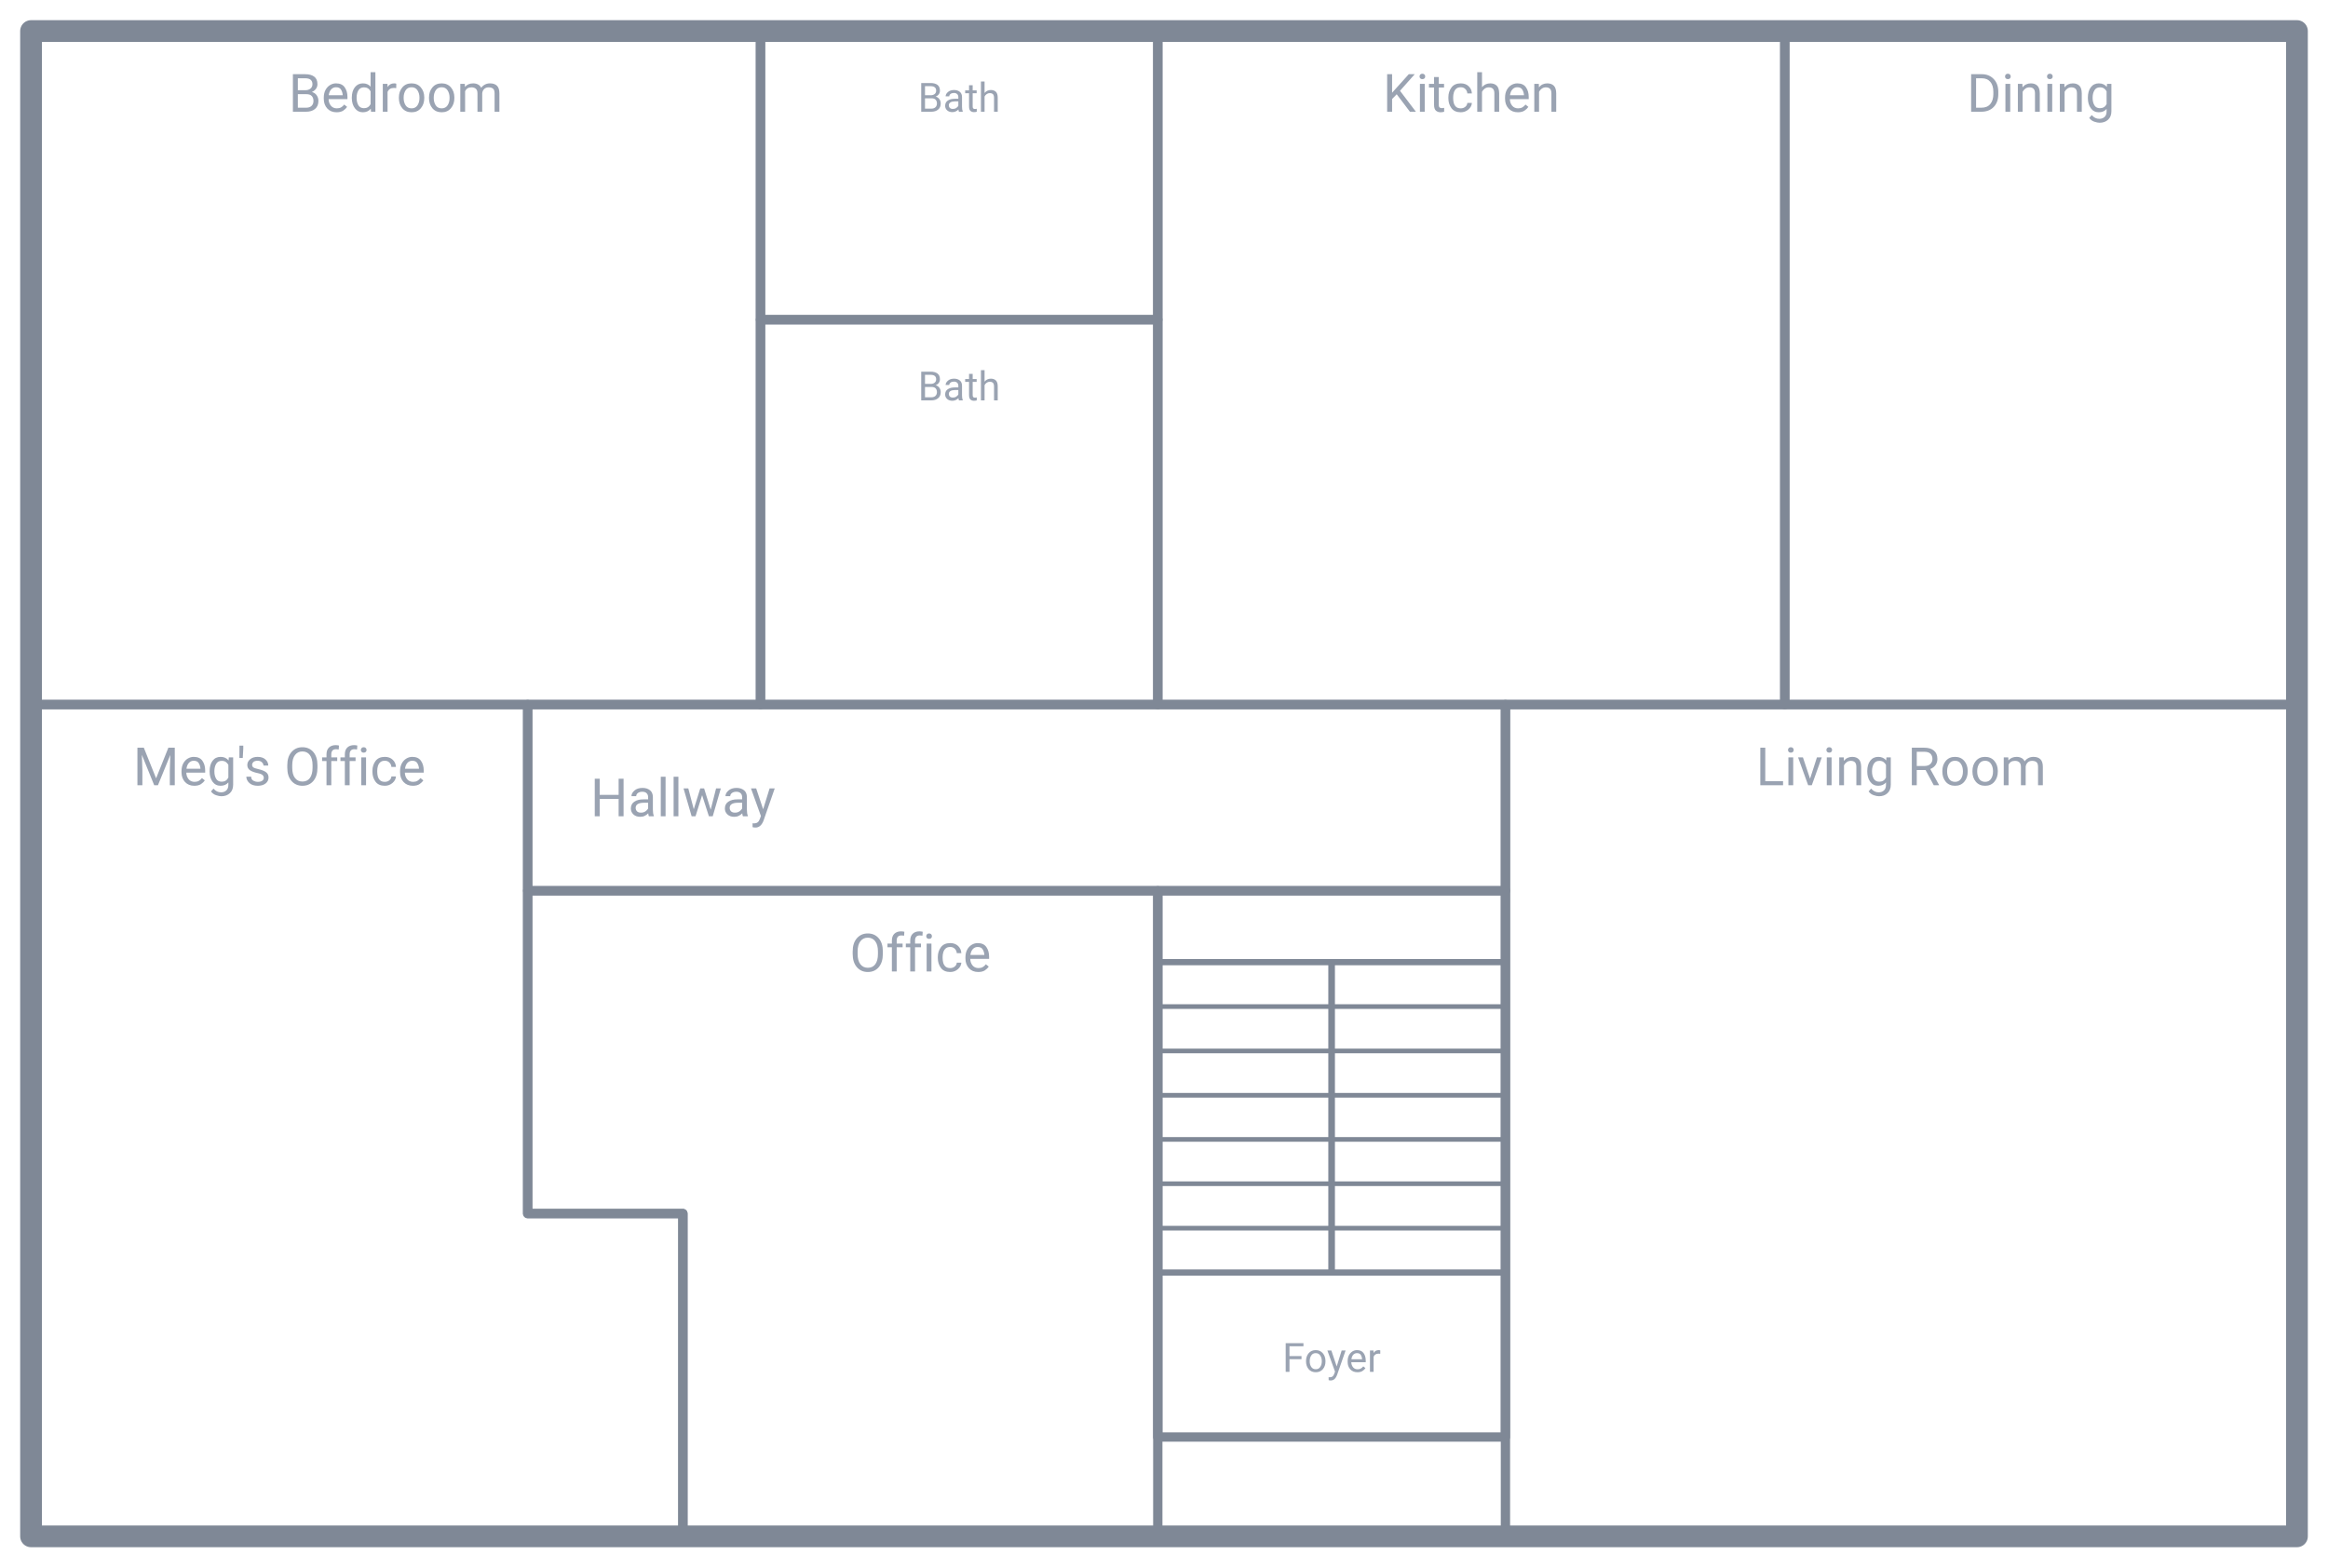
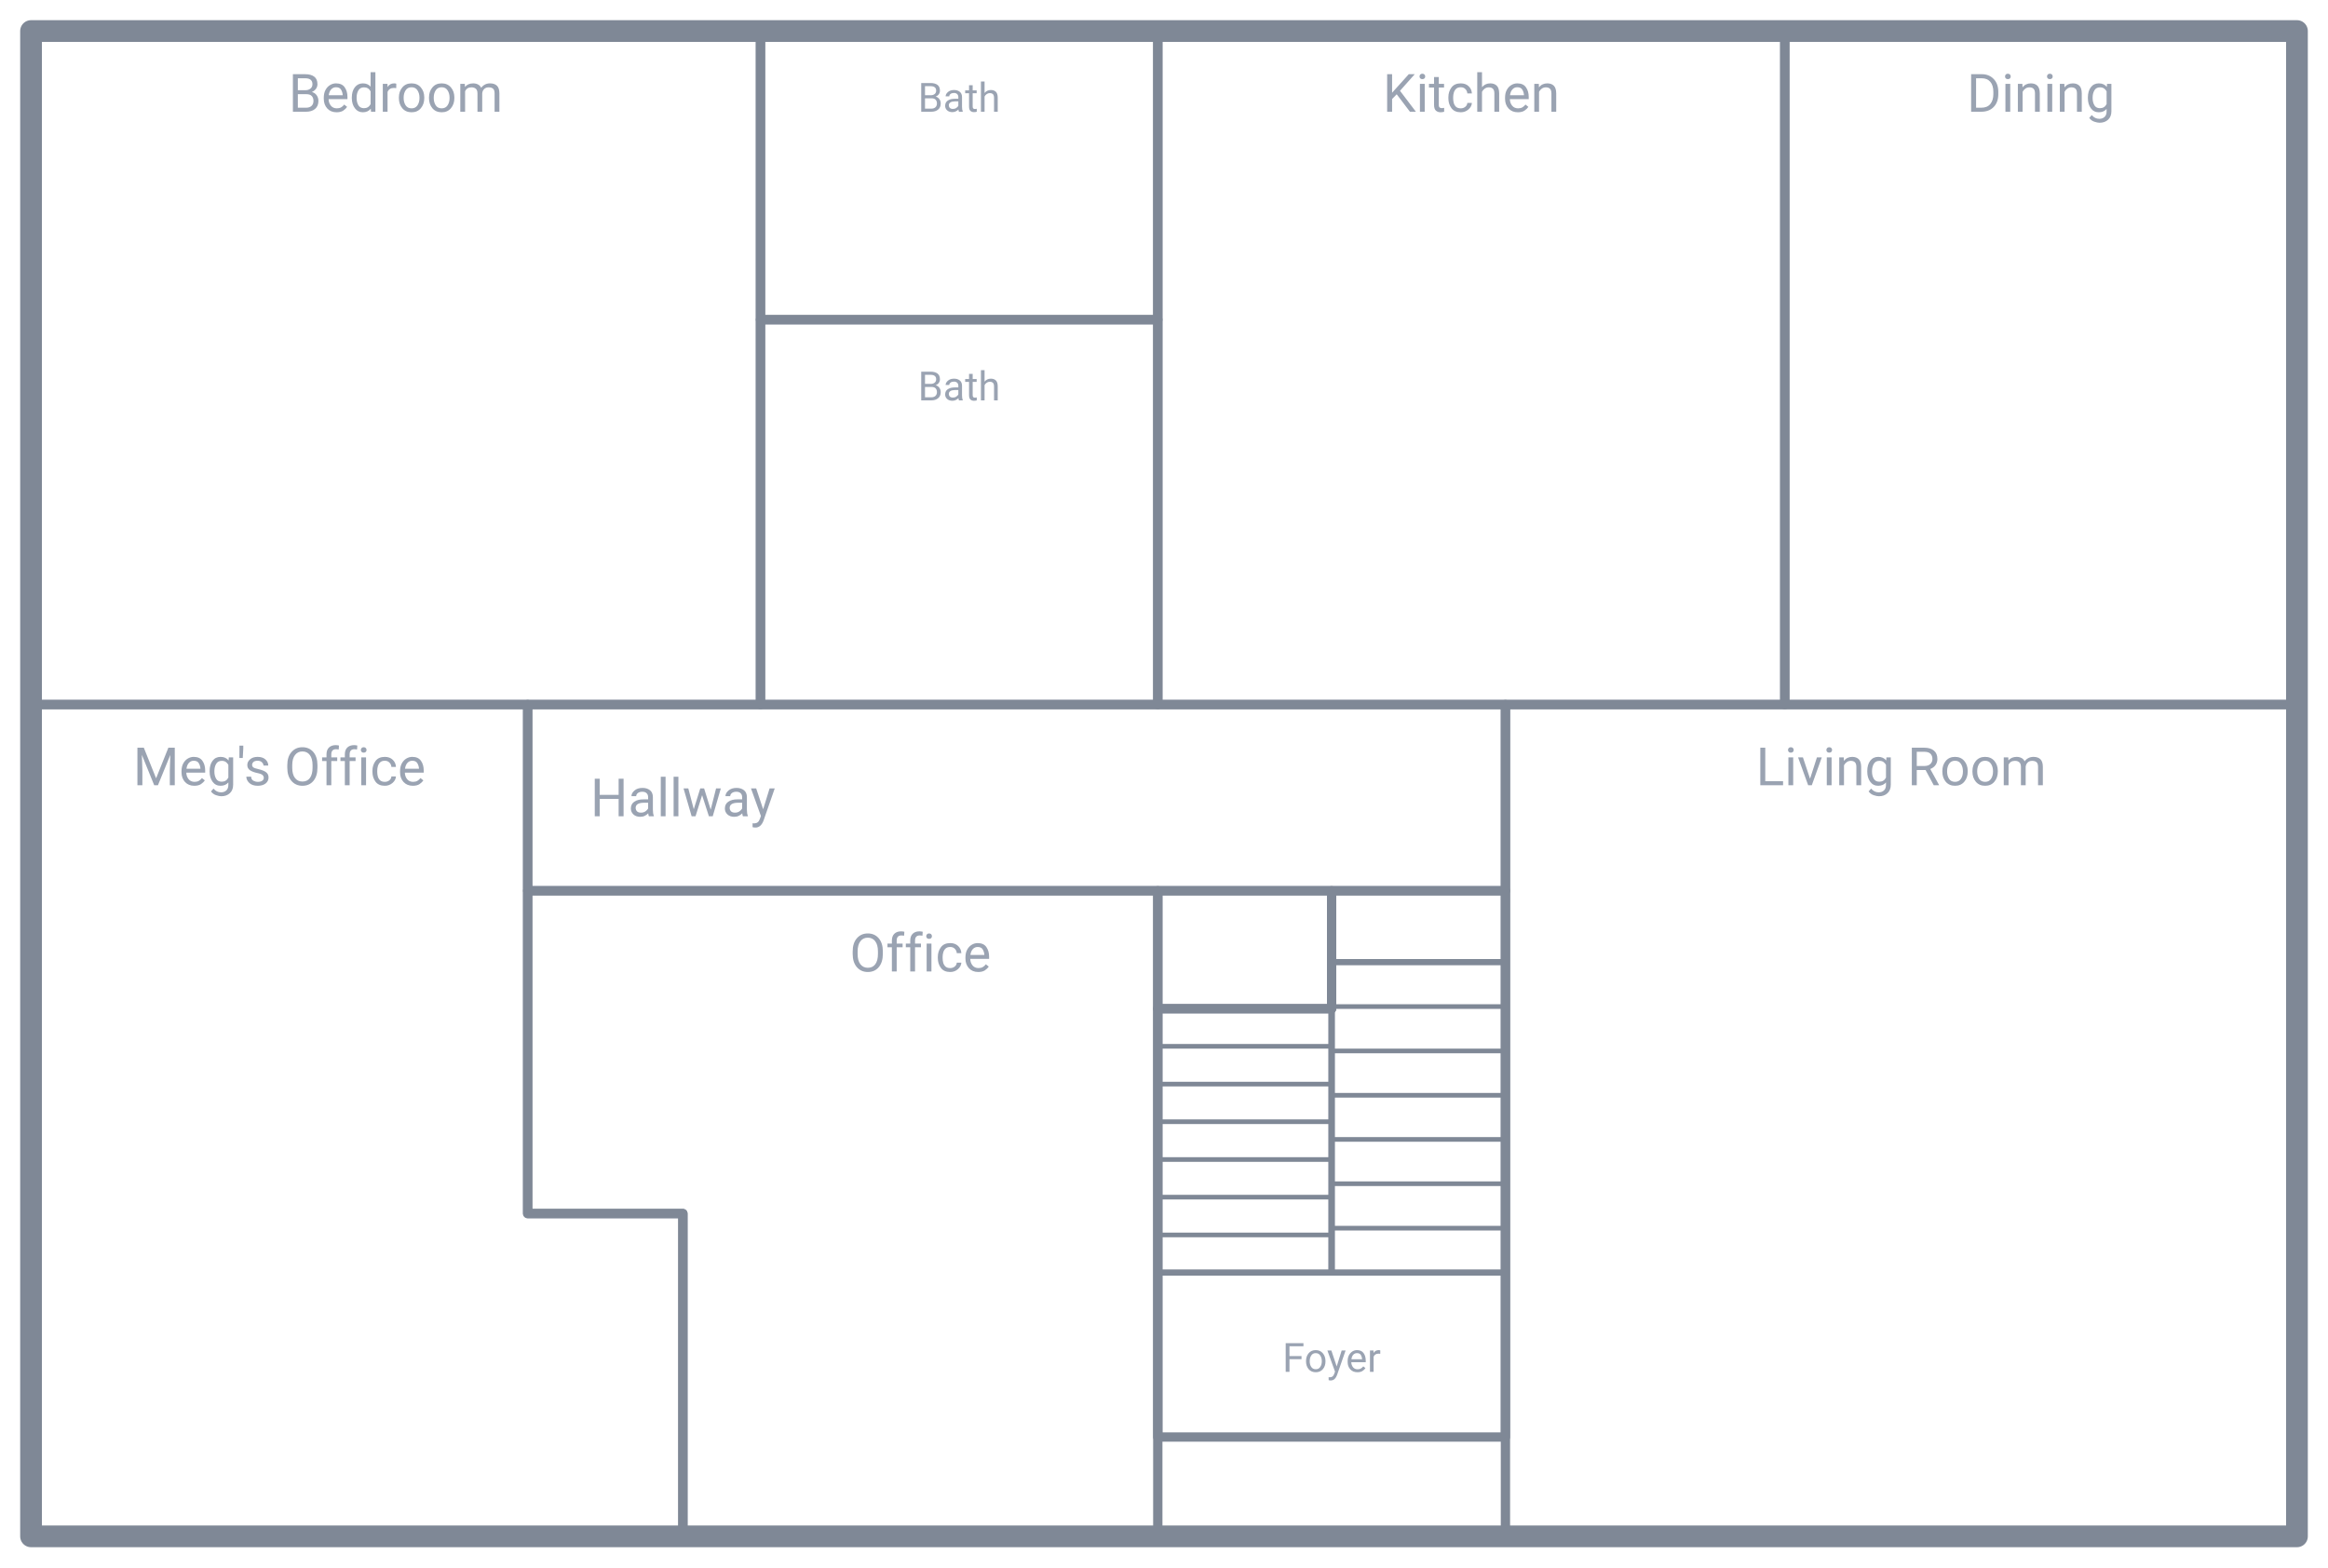
<svg xmlns="http://www.w3.org/2000/svg" viewBox="-10 165 750 505">
  <g fill="none" stroke="#7f8896" stroke-linejoin="round">
    <polygon points="0,175 235,175 235,392 0,392" stroke-width="3" />
    <polygon points="235,175 363,175 363,268 235,268" stroke-width="3" />
    <polygon points="235,268 363,268 363,392 235,392" stroke-width="3" />
    <polygon points="363,175 565,175 565,392 363,392" stroke-width="3" />
    <polygon points="565,175 730,175 730,392 565,392" stroke-width="3" />
    <polygon points="160,392 475,392 475,452 160,452" stroke-width="3" />
    <polygon points="0,392 160,392 160,556 210,556 210,660 0,660" stroke-width="3" />
    <polygon points="160,452 363,452 363,660 210,660 210,556 160,556" stroke-width="3" />
-     <polygon points="363,452 475,452 475,628 363,628" stroke-width="3" />
+     <polygon points="363,452 419,452 419,490 363,490" stroke-width="3" />
+     <polygon points="419,452 475,452 475,628 363,628 363,490 419,490" stroke-width="3" />
    <polygon points="475,392 730,392 730,660 475,660" stroke-width="3" />
-     <rect x="363" y="475" width="56" height="100" stroke-width="2" />
-     <line x1="363" y1="489.3" x2="419" y2="489.3" stroke-width="1.5" />
-     <line x1="363" y1="503.6" x2="419" y2="503.6" stroke-width="1.5" />
-     <line x1="363" y1="517.9" x2="419" y2="517.9" stroke-width="1.5" />
-     <line x1="363" y1="532.1" x2="419" y2="532.1" stroke-width="1.5" />
-     <line x1="363" y1="546.4" x2="419" y2="546.4" stroke-width="1.5" />
-     <line x1="363" y1="560.7" x2="419" y2="560.7" stroke-width="1.5" />
+     <rect x="363" y="490" width="56" height="85" stroke-width="2" />
+     <line x1="363" y1="502.1" x2="419" y2="502.1" stroke-width="1.5" />
+     <line x1="363" y1="514.3" x2="419" y2="514.3" stroke-width="1.5" />
+     <line x1="363" y1="526.4" x2="419" y2="526.4" stroke-width="1.5" />
+     <line x1="363" y1="538.6" x2="419" y2="538.6" stroke-width="1.5" />
+     <line x1="363" y1="550.7" x2="419" y2="550.7" stroke-width="1.5" />
+     <line x1="363" y1="562.9" x2="419" y2="562.9" stroke-width="1.5" />
    <rect x="419" y="475" width="56" height="100" stroke-width="2" />
    <line x1="419" y1="489.3" x2="475" y2="489.3" stroke-width="1.5" />
    <line x1="419" y1="503.6" x2="475" y2="503.6" stroke-width="1.5" />
    <line x1="419" y1="517.9" x2="475" y2="517.9" stroke-width="1.5" />
    <line x1="419" y1="532.1" x2="475" y2="532.1" stroke-width="1.5" />
    <line x1="419" y1="546.4" x2="475" y2="546.4" stroke-width="1.5" />
    <line x1="419" y1="560.7" x2="475" y2="560.7" stroke-width="1.5" />
    <rect x="0" y="175" width="730" height="485" stroke-width="7" />
  </g>
  <g fill="#9aa3b2" font-family="Roboto, sans-serif" text-anchor="middle">
    <text x="117.5" y="201" font-size="17">Bedroom</text>
    <text x="299.0" y="201" font-size="13">Bath</text>
    <text x="299.0" y="294" font-size="13">Bath</text>
    <text x="464.0" y="201" font-size="17">Kitchen</text>
    <text x="647.5" y="201" font-size="17">Dining</text>
    <text x="210" y="428.0" font-size="17">Hallway</text>
    <text x="80.0" y="418" font-size="17">Meg's Office</text>
    <text x="286.5" y="478" font-size="17">Office</text>
    <text x="419.0" y="607" font-size="13">Foyer</text>
    <text x="602.5" y="418" font-size="17">Living Room</text>
  </g>
</svg>
